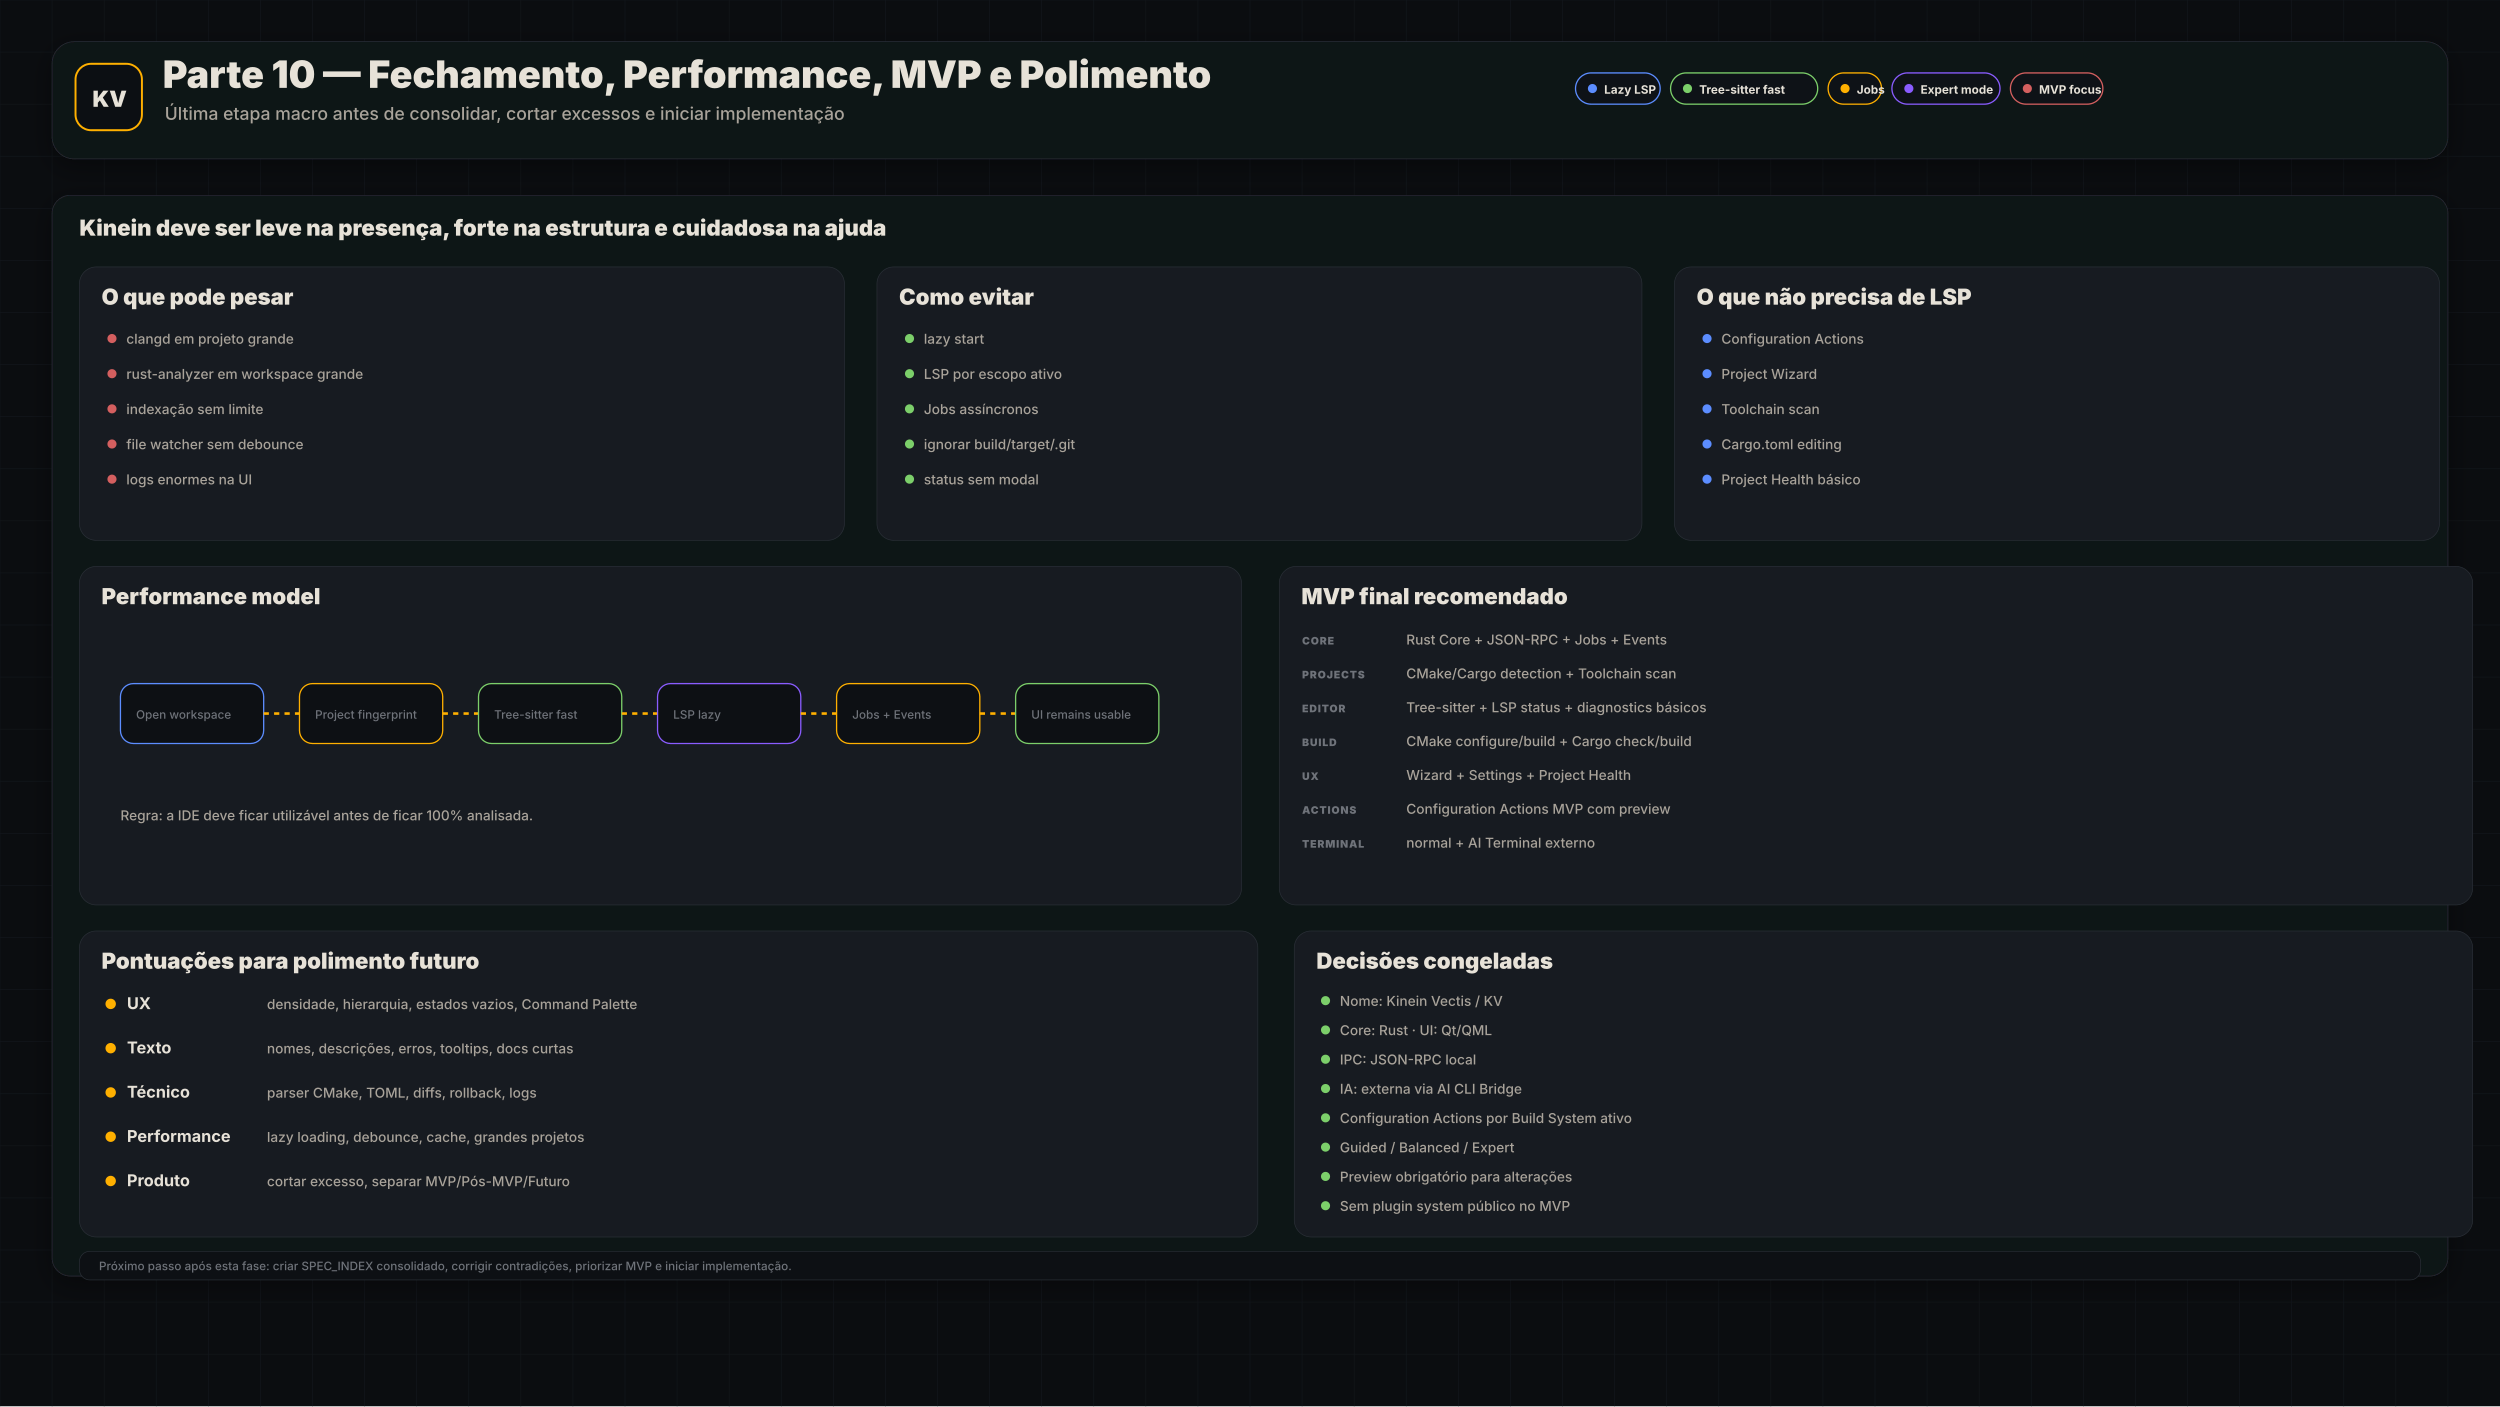
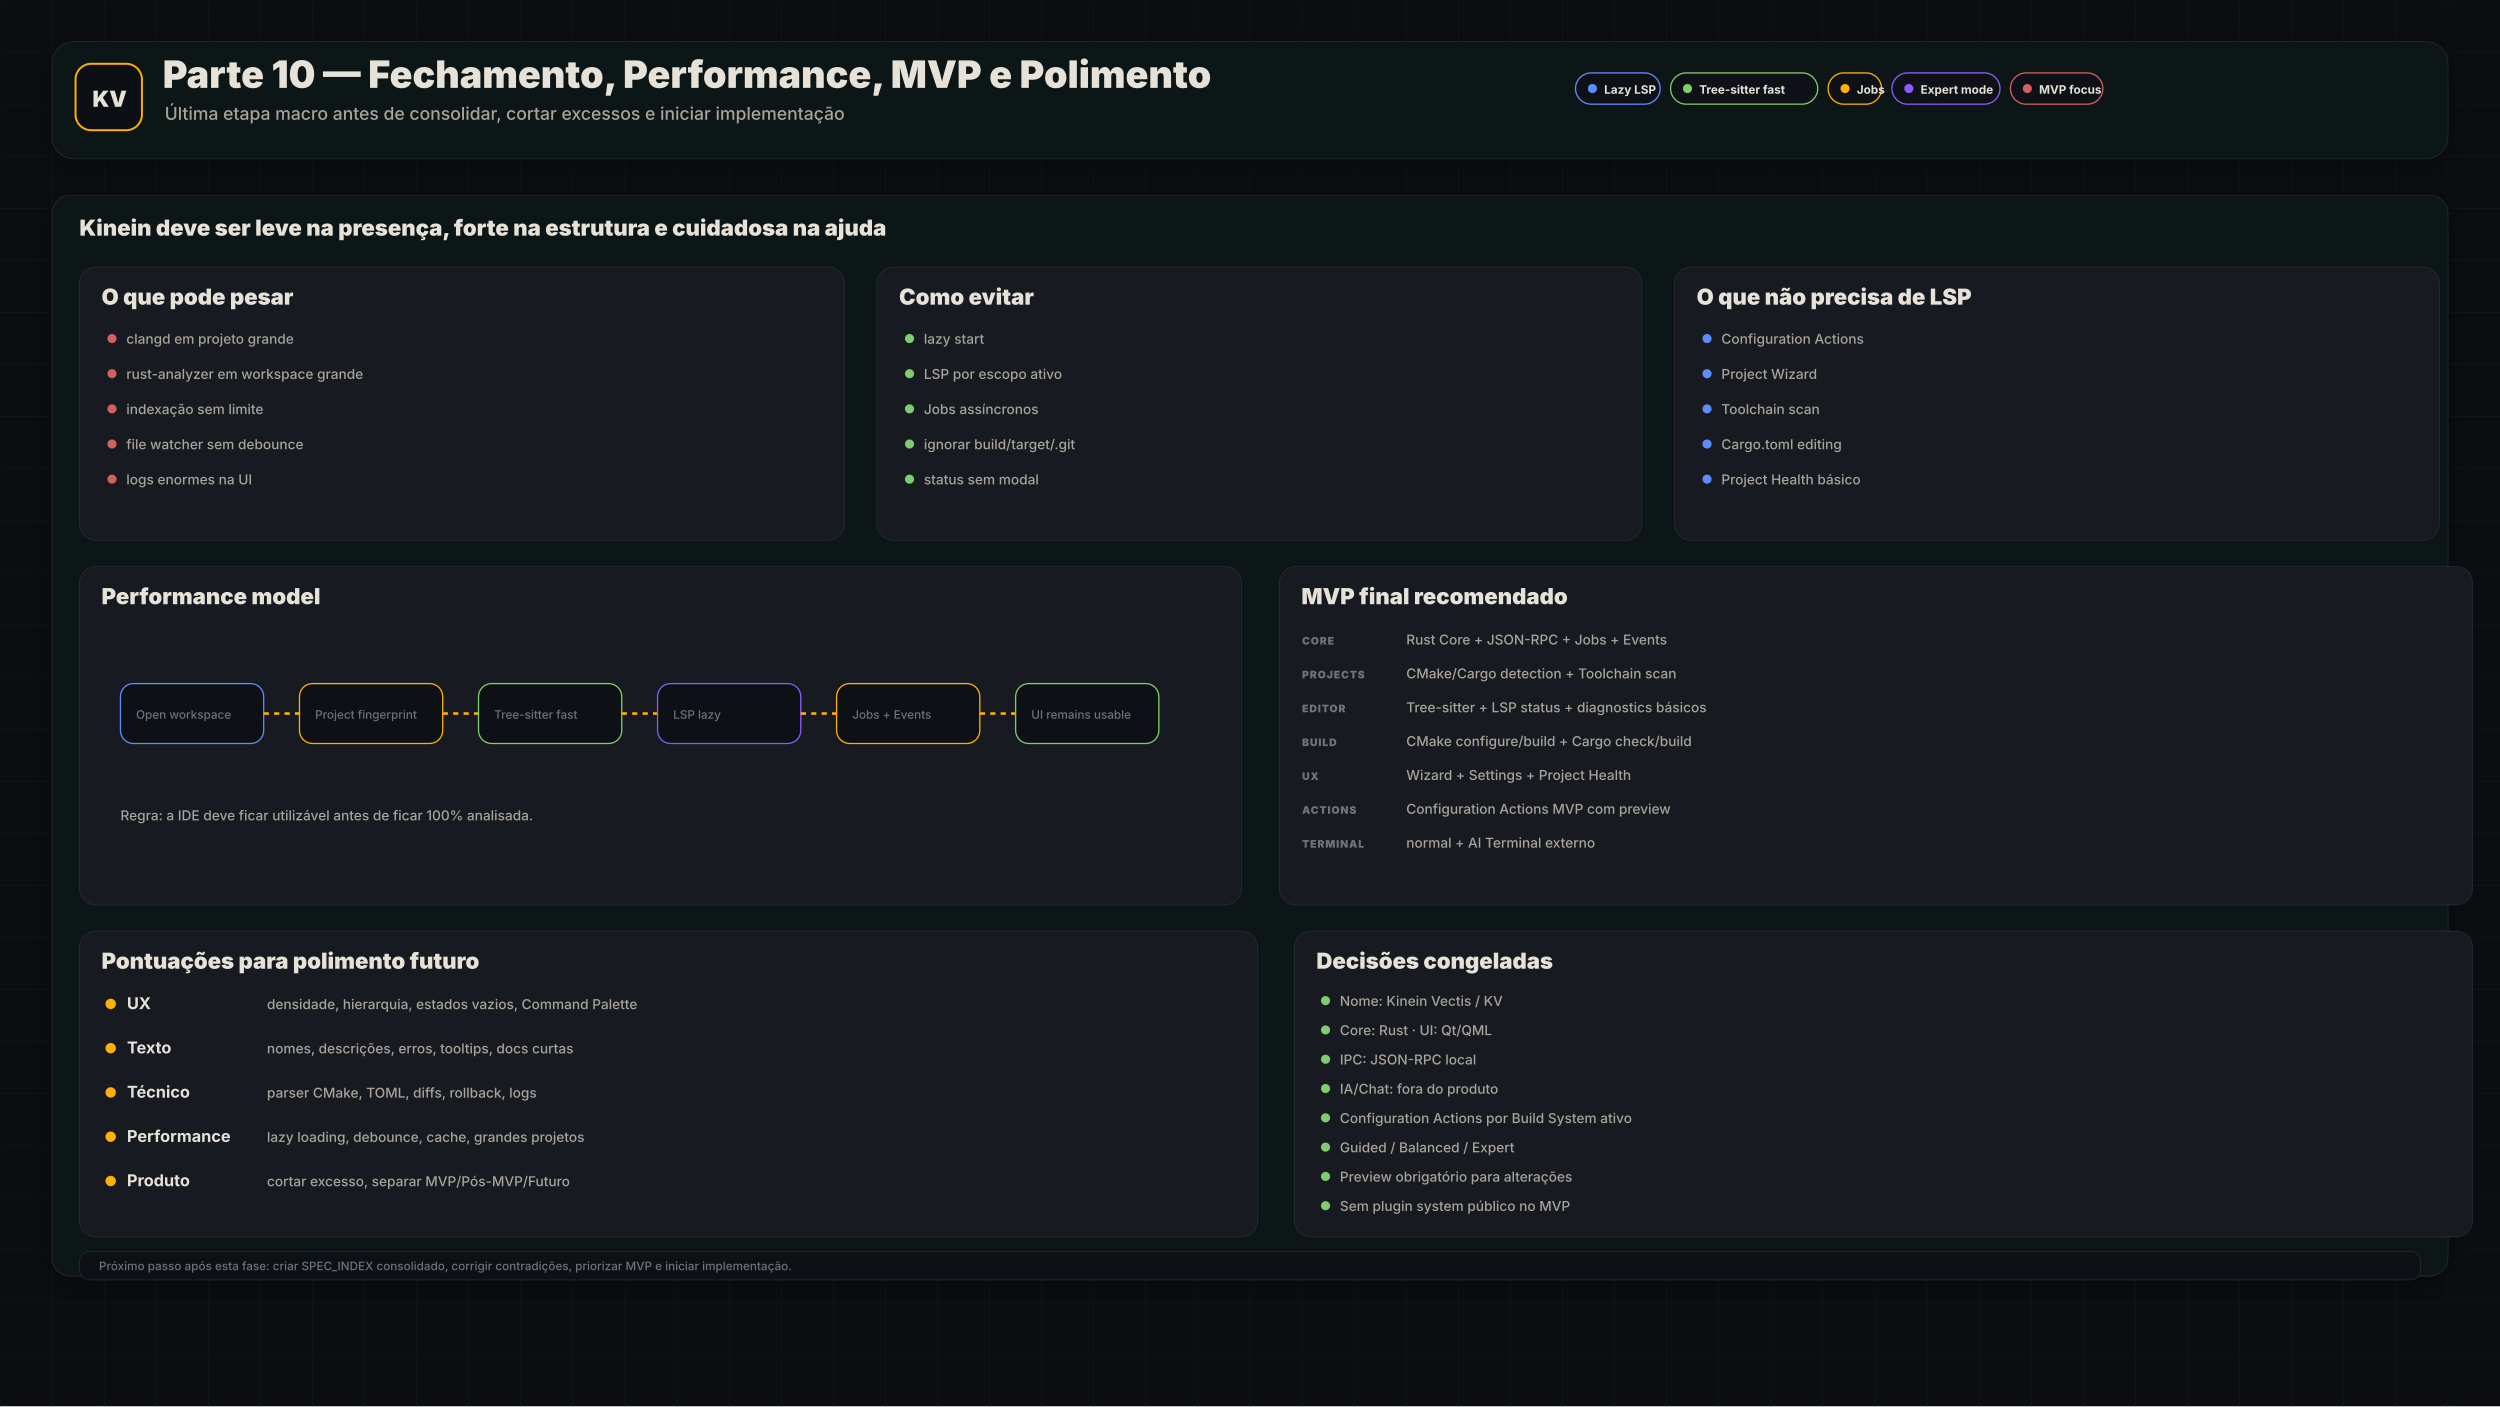
<svg xmlns="http://www.w3.org/2000/svg" width="3840" height="2160" viewBox="0 0 3840 2160">
  <defs>
    <filter id="shadow" x="-20%" y="-20%" width="140%" height="140%">
      <feDropShadow dx="0" dy="12" stdDeviation="20" flood-color="#000000" flood-opacity="0.38" />
    </filter>
    <linearGradient id="kvgrad" x1="0" y1="0" x2="1" y2="1">
      <stop offset="0%" stop-color="#E7E2D8" />
      <stop offset="52%" stop-color="#FFB000" />
      <stop offset="100%" stop-color="#8A5CFF" />
    </linearGradient>
    <style>
      .title { font-family: Inter, Segoe UI, Arial, sans-serif; font-size: 58px; font-weight: 850; fill: #E7E2D8; }
      .subtitle { font-family: Inter, Segoe UI, Arial, sans-serif; font-size: 27px; font-weight: 500; fill: #A9A39A; }
      .h1 { font-family: Inter, Segoe UI, Arial, sans-serif; font-size: 34px; font-weight: 850; fill: #E7E2D8; }
      .h2 { font-family: Inter, Segoe UI, Arial, sans-serif; font-size: 25px; font-weight: 750; fill: #E7E2D8; }
      .body { font-family: Inter, Segoe UI, Arial, sans-serif; font-size: 21px; font-weight: 450; fill: #A9A39A; }
      .small { font-family: Inter, Segoe UI, Arial, sans-serif; font-size: 18px; font-weight: 450; fill: #6F737A; }
      .code { font-family: JetBrains Mono, Consolas, monospace; font-size: 19px; fill: #A9A39A; }
      .label { font-family: Inter, Segoe UI, Arial, sans-serif; font-size: 16px; font-weight: 850; fill: #6F737A; letter-spacing: 1.4px; }
      .pill { font-family: Inter, Segoe UI, Arial, sans-serif; font-size: 18px; font-weight: 750; fill: #E7E2D8; }
    </style>
  </defs>
  <rect width="3840" height="2160" fill="#0B0D10" />
  <line x1="0" y1="0" x2="0" y2="2160" stroke="#12161B" stroke-width="1" />
  <line x1="80" y1="0" x2="80" y2="2160" stroke="#12161B" stroke-width="1" />
  <line x1="160" y1="0" x2="160" y2="2160" stroke="#12161B" stroke-width="1" />
  <line x1="240" y1="0" x2="240" y2="2160" stroke="#12161B" stroke-width="1" />
  <line x1="320" y1="0" x2="320" y2="2160" stroke="#12161B" stroke-width="1" />
  <line x1="400" y1="0" x2="400" y2="2160" stroke="#12161B" stroke-width="1" />
  <line x1="480" y1="0" x2="480" y2="2160" stroke="#12161B" stroke-width="1" />
  <line x1="560" y1="0" x2="560" y2="2160" stroke="#12161B" stroke-width="1" />
  <line x1="640" y1="0" x2="640" y2="2160" stroke="#12161B" stroke-width="1" />
  <line x1="720" y1="0" x2="720" y2="2160" stroke="#12161B" stroke-width="1" />
  <line x1="800" y1="0" x2="800" y2="2160" stroke="#12161B" stroke-width="1" />
  <line x1="880" y1="0" x2="880" y2="2160" stroke="#12161B" stroke-width="1" />
  <line x1="960" y1="0" x2="960" y2="2160" stroke="#12161B" stroke-width="1" />
  <line x1="1040" y1="0" x2="1040" y2="2160" stroke="#12161B" stroke-width="1" />
  <line x1="1120" y1="0" x2="1120" y2="2160" stroke="#12161B" stroke-width="1" />
  <line x1="1200" y1="0" x2="1200" y2="2160" stroke="#12161B" stroke-width="1" />
  <line x1="1280" y1="0" x2="1280" y2="2160" stroke="#12161B" stroke-width="1" />
  <line x1="1360" y1="0" x2="1360" y2="2160" stroke="#12161B" stroke-width="1" />
  <line x1="1440" y1="0" x2="1440" y2="2160" stroke="#12161B" stroke-width="1" />
  <line x1="1520" y1="0" x2="1520" y2="2160" stroke="#12161B" stroke-width="1" />
  <line x1="1600" y1="0" x2="1600" y2="2160" stroke="#12161B" stroke-width="1" />
  <line x1="1680" y1="0" x2="1680" y2="2160" stroke="#12161B" stroke-width="1" />
  <line x1="1760" y1="0" x2="1760" y2="2160" stroke="#12161B" stroke-width="1" />
  <line x1="1840" y1="0" x2="1840" y2="2160" stroke="#12161B" stroke-width="1" />
  <line x1="1920" y1="0" x2="1920" y2="2160" stroke="#12161B" stroke-width="1" />
  <line x1="2000" y1="0" x2="2000" y2="2160" stroke="#12161B" stroke-width="1" />
  <line x1="2080" y1="0" x2="2080" y2="2160" stroke="#12161B" stroke-width="1" />
  <line x1="2160" y1="0" x2="2160" y2="2160" stroke="#12161B" stroke-width="1" />
  <line x1="2240" y1="0" x2="2240" y2="2160" stroke="#12161B" stroke-width="1" />
  <line x1="2320" y1="0" x2="2320" y2="2160" stroke="#12161B" stroke-width="1" />
  <line x1="2400" y1="0" x2="2400" y2="2160" stroke="#12161B" stroke-width="1" />
  <line x1="2480" y1="0" x2="2480" y2="2160" stroke="#12161B" stroke-width="1" />
  <line x1="2560" y1="0" x2="2560" y2="2160" stroke="#12161B" stroke-width="1" />
  <line x1="2640" y1="0" x2="2640" y2="2160" stroke="#12161B" stroke-width="1" />
  <line x1="2720" y1="0" x2="2720" y2="2160" stroke="#12161B" stroke-width="1" />
  <line x1="2800" y1="0" x2="2800" y2="2160" stroke="#12161B" stroke-width="1" />
  <line x1="2880" y1="0" x2="2880" y2="2160" stroke="#12161B" stroke-width="1" />
  <line x1="2960" y1="0" x2="2960" y2="2160" stroke="#12161B" stroke-width="1" />
  <line x1="3040" y1="0" x2="3040" y2="2160" stroke="#12161B" stroke-width="1" />
  <line x1="3120" y1="0" x2="3120" y2="2160" stroke="#12161B" stroke-width="1" />
  <line x1="3200" y1="0" x2="3200" y2="2160" stroke="#12161B" stroke-width="1" />
  <line x1="3280" y1="0" x2="3280" y2="2160" stroke="#12161B" stroke-width="1" />
  <line x1="3360" y1="0" x2="3360" y2="2160" stroke="#12161B" stroke-width="1" />
  <line x1="3440" y1="0" x2="3440" y2="2160" stroke="#12161B" stroke-width="1" />
  <line x1="3520" y1="0" x2="3520" y2="2160" stroke="#12161B" stroke-width="1" />
  <line x1="3600" y1="0" x2="3600" y2="2160" stroke="#12161B" stroke-width="1" />
  <line x1="3680" y1="0" x2="3680" y2="2160" stroke="#12161B" stroke-width="1" />
  <line x1="3760" y1="0" x2="3760" y2="2160" stroke="#12161B" stroke-width="1" />
  <line x1="0" y1="0" x2="3840" y2="0" stroke="#12161B" stroke-width="1" />
  <line x1="0" y1="80" x2="3840" y2="80" stroke="#12161B" stroke-width="1" />
  <line x1="0" y1="160" x2="3840" y2="160" stroke="#12161B" stroke-width="1" />
  <line x1="0" y1="240" x2="3840" y2="240" stroke="#12161B" stroke-width="1" />
  <line x1="0" y1="320" x2="3840" y2="320" stroke="#12161B" stroke-width="1" />
  <line x1="0" y1="400" x2="3840" y2="400" stroke="#12161B" stroke-width="1" />
  <line x1="0" y1="480" x2="3840" y2="480" stroke="#12161B" stroke-width="1" />
  <line x1="0" y1="560" x2="3840" y2="560" stroke="#12161B" stroke-width="1" />
  <line x1="0" y1="640" x2="3840" y2="640" stroke="#12161B" stroke-width="1" />
  <line x1="0" y1="720" x2="3840" y2="720" stroke="#12161B" stroke-width="1" />
  <line x1="0" y1="800" x2="3840" y2="800" stroke="#12161B" stroke-width="1" />
  <line x1="0" y1="880" x2="3840" y2="880" stroke="#12161B" stroke-width="1" />
  <line x1="0" y1="960" x2="3840" y2="960" stroke="#12161B" stroke-width="1" />
  <line x1="0" y1="1040" x2="3840" y2="1040" stroke="#12161B" stroke-width="1" />
  <line x1="0" y1="1120" x2="3840" y2="1120" stroke="#12161B" stroke-width="1" />
  <line x1="0" y1="1200" x2="3840" y2="1200" stroke="#12161B" stroke-width="1" />
  <line x1="0" y1="1280" x2="3840" y2="1280" stroke="#12161B" stroke-width="1" />
  <line x1="0" y1="1360" x2="3840" y2="1360" stroke="#12161B" stroke-width="1" />
  <line x1="0" y1="1440" x2="3840" y2="1440" stroke="#12161B" stroke-width="1" />
  <line x1="0" y1="1520" x2="3840" y2="1520" stroke="#12161B" stroke-width="1" />
  <line x1="0" y1="1600" x2="3840" y2="1600" stroke="#12161B" stroke-width="1" />
  <line x1="0" y1="1680" x2="3840" y2="1680" stroke="#12161B" stroke-width="1" />
  <line x1="0" y1="1760" x2="3840" y2="1760" stroke="#12161B" stroke-width="1" />
  <line x1="0" y1="1840" x2="3840" y2="1840" stroke="#12161B" stroke-width="1" />
  <line x1="0" y1="1920" x2="3840" y2="1920" stroke="#12161B" stroke-width="1" />
  <line x1="0" y1="2000" x2="3840" y2="2000" stroke="#12161B" stroke-width="1" />
  <line x1="0" y1="2080" x2="3840" y2="2080" stroke="#12161B" stroke-width="1" />
  <rect x="80" y="64" width="3680" height="180" rx="34" fill="#111418" stroke="#2A2F37" filter="url(#shadow)" />
  <rect x="116" y="98" width="102" height="102" rx="24" fill="#0C0F13" stroke="#FFB000" stroke-width="3" />
  <text x="142" y="164" class="h1" fill="url(#kvgrad)">KV</text>
  <text x="250" y="135" class="title">Parte 10 — Fechamento, Performance, MVP e Polimento</text>
  <text x="253" y="184" class="subtitle">Última etapa macro antes de consolidar, cortar excessos e iniciar implementação</text>
  <rect x="2420" y="112" width="130" height="48" rx="24" fill="#0E1217" stroke="#5C8DFF" stroke-width="2" />
  <circle cx="2446" cy="136" r="7" fill="#5C8DFF" />
  <text x="2464" y="144" class="pill">Lazy LSP</text>
  <rect x="2566" y="112" width="226" height="48" rx="24" fill="#0E1217" stroke="#7CCF6A" stroke-width="2" />
  <circle cx="2592" cy="136" r="7" fill="#7CCF6A" />
  <text x="2610" y="144" class="pill">Tree-sitter fast</text>
  <rect x="2808" y="112" width="82" height="48" rx="24" fill="#0E1217" stroke="#FFB000" stroke-width="2" />
  <circle cx="2834" cy="136" r="7" fill="#FFB000" />
  <text x="2852" y="144" class="pill">Jobs</text>
  <rect x="2906" y="112" width="166" height="48" rx="24" fill="#0E1217" stroke="#8A5CFF" stroke-width="2" />
  <circle cx="2932" cy="136" r="7" fill="#8A5CFF" />
  <text x="2950" y="144" class="pill">Expert mode</text>
  <rect x="3088" y="112" width="142" height="48" rx="24" fill="#0E1217" stroke="#D45F5F" stroke-width="2" />
  <circle cx="3114" cy="136" r="7" fill="#D45F5F" />
  <text x="3132" y="144" class="pill">MVP focus</text>
  <rect x="80" y="300" width="3680" height="1660" rx="28" fill="#111418" stroke="#2A2F37" filter="url(#shadow)" />
  <text x="122" y="362" class="h1">Kinein deve ser leve na presença, forte na estrutura e cuidadosa na ajuda</text>
  <rect x="122" y="410" width="1175" height="420" rx="26" fill="#171B21" stroke="#2A2F37" />
  <text x="156" y="468" class="h1">O que pode pesar</text>
  <circle cx="172" cy="520" r="7" fill="#D45F5F" />
  <text x="194" y="528" class="body">clangd em projeto grande</text>
  <circle cx="172" cy="574" r="7" fill="#D45F5F" />
  <text x="194" y="582" class="body">rust-analyzer em workspace grande</text>
  <circle cx="172" cy="628" r="7" fill="#D45F5F" />
  <text x="194" y="636" class="body">indexação sem limite</text>
  <circle cx="172" cy="682" r="7" fill="#D45F5F" />
  <text x="194" y="690" class="body">file watcher sem debounce</text>
  <circle cx="172" cy="736" r="7" fill="#D45F5F" />
  <text x="194" y="744" class="body">logs enormes na UI</text>
  <rect x="1347" y="410" width="1175" height="420" rx="26" fill="#171B21" stroke="#2A2F37" />
  <text x="1381" y="468" class="h1">Como evitar</text>
  <circle cx="1397" cy="520" r="7" fill="#7CCF6A" />
  <text x="1419" y="528" class="body">lazy start</text>
  <circle cx="1397" cy="574" r="7" fill="#7CCF6A" />
  <text x="1419" y="582" class="body">LSP por escopo ativo</text>
  <circle cx="1397" cy="628" r="7" fill="#7CCF6A" />
  <text x="1419" y="636" class="body">Jobs assíncronos</text>
  <circle cx="1397" cy="682" r="7" fill="#7CCF6A" />
  <text x="1419" y="690" class="body">ignorar build/target/.git</text>
  <circle cx="1397" cy="736" r="7" fill="#7CCF6A" />
  <text x="1419" y="744" class="body">status sem modal</text>
  <rect x="2572" y="410" width="1175" height="420" rx="26" fill="#171B21" stroke="#2A2F37" />
  <text x="2606" y="468" class="h1">O que não precisa de LSP</text>
  <circle cx="2622" cy="520" r="7" fill="#5C8DFF" />
  <text x="2644" y="528" class="body">Configuration Actions</text>
  <circle cx="2622" cy="574" r="7" fill="#5C8DFF" />
  <text x="2644" y="582" class="body">Project Wizard</text>
  <circle cx="2622" cy="628" r="7" fill="#5C8DFF" />
  <text x="2644" y="636" class="body">Toolchain scan</text>
  <circle cx="2622" cy="682" r="7" fill="#5C8DFF" />
  <text x="2644" y="690" class="body">Cargo.toml editing</text>
  <circle cx="2622" cy="736" r="7" fill="#5C8DFF" />
  <text x="2644" y="744" class="body">Project Health básico</text>
  <rect x="122" y="870" width="1785" height="520" rx="26" fill="#171B21" stroke="#2A2F37" />
  <text x="156" y="928" class="h1">Performance model</text>
  <rect x="185" y="1050" width="220" height="92" rx="20" fill="#0D1014" stroke="#5C8DFF" stroke-width="2" />
  <text x="209" y="1104" class="small" fill="#E7E2D8">Open workspace</text>
  <line x1="405" y1="1096" x2="460" y2="1096" stroke="#FFB000" stroke-width="4" stroke-dasharray="8 8" />
  <rect x="460" y="1050" width="220" height="92" rx="20" fill="#0D1014" stroke="#FFB000" stroke-width="2" />
  <text x="484" y="1104" class="small" fill="#E7E2D8">Project fingerprint</text>
  <line x1="680" y1="1096" x2="735" y2="1096" stroke="#FFB000" stroke-width="4" stroke-dasharray="8 8" />
  <rect x="735" y="1050" width="220" height="92" rx="20" fill="#0D1014" stroke="#7CCF6A" stroke-width="2" />
  <text x="759" y="1104" class="small" fill="#E7E2D8">Tree-sitter fast</text>
  <line x1="955" y1="1096" x2="1010" y2="1096" stroke="#FFB000" stroke-width="4" stroke-dasharray="8 8" />
  <rect x="1010" y="1050" width="220" height="92" rx="20" fill="#0D1014" stroke="#8A5CFF" stroke-width="2" />
  <text x="1034" y="1104" class="small" fill="#E7E2D8">LSP lazy</text>
  <line x1="1230" y1="1096" x2="1285" y2="1096" stroke="#FFB000" stroke-width="4" stroke-dasharray="8 8" />
  <rect x="1285" y="1050" width="220" height="92" rx="20" fill="#0D1014" stroke="#FFB000" stroke-width="2" />
  <text x="1309" y="1104" class="small" fill="#E7E2D8">Jobs + Events</text>
  <line x1="1505" y1="1096" x2="1560" y2="1096" stroke="#FFB000" stroke-width="4" stroke-dasharray="8 8" />
  <rect x="1560" y="1050" width="220" height="92" rx="20" fill="#0D1014" stroke="#7CCF6A" stroke-width="2" />
  <text x="1584" y="1104" class="small" fill="#E7E2D8">UI remains usable</text>
  <text x="185" y="1260" class="body">Regra: a IDE deve ficar utilizável antes de ficar 100% analisada.</text>
  <rect x="1965" y="870" width="1833" height="520" rx="26" fill="#171B21" stroke="#2A2F37" />
  <text x="1999" y="928" class="h1">MVP final recomendado</text>
  <text x="2000" y="990" class="label">CORE</text>
  <text x="2160" y="990" class="body">Rust Core + JSON-RPC + Jobs + Events</text>
  <text x="2000" y="1042" class="label">PROJECTS</text>
  <text x="2160" y="1042" class="body">CMake/Cargo detection + Toolchain scan</text>
  <text x="2000" y="1094" class="label">EDITOR</text>
  <text x="2160" y="1094" class="body">Tree-sitter + LSP status + diagnostics básicos</text>
  <text x="2000" y="1146" class="label">BUILD</text>
  <text x="2160" y="1146" class="body">CMake configure/build + Cargo check/build</text>
  <text x="2000" y="1198" class="label">UX</text>
  <text x="2160" y="1198" class="body">Wizard + Settings + Project Health</text>
  <text x="2000" y="1250" class="label">ACTIONS</text>
  <text x="2160" y="1250" class="body">Configuration Actions MVP com preview</text>
  <text x="2000" y="1302" class="label">TERMINAL</text>
  <text x="2160" y="1302" class="body">normal + AI Terminal externo</text>
  <rect x="122" y="1430" width="1810" height="470" rx="26" fill="#171B21" stroke="#2A2F37" />
  <text x="156" y="1488" class="h1">Pontuações para polimento futuro</text>
  <circle cx="170" cy="1542" r="8" fill="#FFB000" />
  <text x="195" y="1550" class="h2">UX</text>
  <text x="410" y="1550" class="body">densidade, hierarquia, estados vazios, Command Palette</text>
  <circle cx="170" cy="1610" r="8" fill="#FFB000" />
  <text x="195" y="1618" class="h2">Texto</text>
  <text x="410" y="1618" class="body">nomes, descrições, erros, tooltips, docs curtas</text>
  <circle cx="170" cy="1678" r="8" fill="#FFB000" />
  <text x="195" y="1686" class="h2">Técnico</text>
  <text x="410" y="1686" class="body">parser CMake, TOML, diffs, rollback, logs</text>
  <circle cx="170" cy="1746" r="8" fill="#FFB000" />
  <text x="195" y="1754" class="h2">Performance</text>
  <text x="410" y="1754" class="body">lazy loading, debounce, cache, grandes projetos</text>
  <circle cx="170" cy="1814" r="8" fill="#FFB000" />
  <text x="195" y="1822" class="h2">Produto</text>
  <text x="410" y="1822" class="body">cortar excesso, separar MVP/Pós-MVP/Futuro</text>
  <rect x="1988" y="1430" width="1810" height="470" rx="26" fill="#171B21" stroke="#2A2F37" />
  <text x="2022" y="1488" class="h1">Decisões congeladas</text>
  <circle cx="2036" cy="1537" r="7" fill="#7CCF6A" />
  <text x="2058" y="1545" class="body">Nome: Kinein Vectis / KV</text>
  <circle cx="2036" cy="1582" r="7" fill="#7CCF6A" />
  <text x="2058" y="1590" class="body">Core: Rust · UI: Qt/QML</text>
  <circle cx="2036" cy="1627" r="7" fill="#7CCF6A" />
  <text x="2058" y="1635" class="body">IPC: JSON-RPC local</text>
  <circle cx="2036" cy="1672" r="7" fill="#7CCF6A" />
-   <text x="2058" y="1680" class="body">IA: externa via AI CLI Bridge</text>
+   <text x="2058" y="1680" class="body">IA/Chat: fora do produto</text>
  <circle cx="2036" cy="1717" r="7" fill="#7CCF6A" />
  <text x="2058" y="1725" class="body">Configuration Actions por Build System ativo</text>
  <circle cx="2036" cy="1762" r="7" fill="#7CCF6A" />
  <text x="2058" y="1770" class="body">Guided / Balanced / Expert</text>
  <circle cx="2036" cy="1807" r="7" fill="#7CCF6A" />
  <text x="2058" y="1815" class="body">Preview obrigatório para alterações</text>
  <circle cx="2036" cy="1852" r="7" fill="#7CCF6A" />
  <text x="2058" y="1860" class="body">Sem plugin system público no MVP</text>
  <rect x="122" y="1922" width="3596" height="44" rx="16" fill="#0D1014" stroke="#2A2F37" />
  <text x="152" y="1951" class="small">Próximo passo após esta fase: criar SPEC_INDEX consolidado, corrigir contradições, priorizar MVP e iniciar implementação.</text>
</svg>
